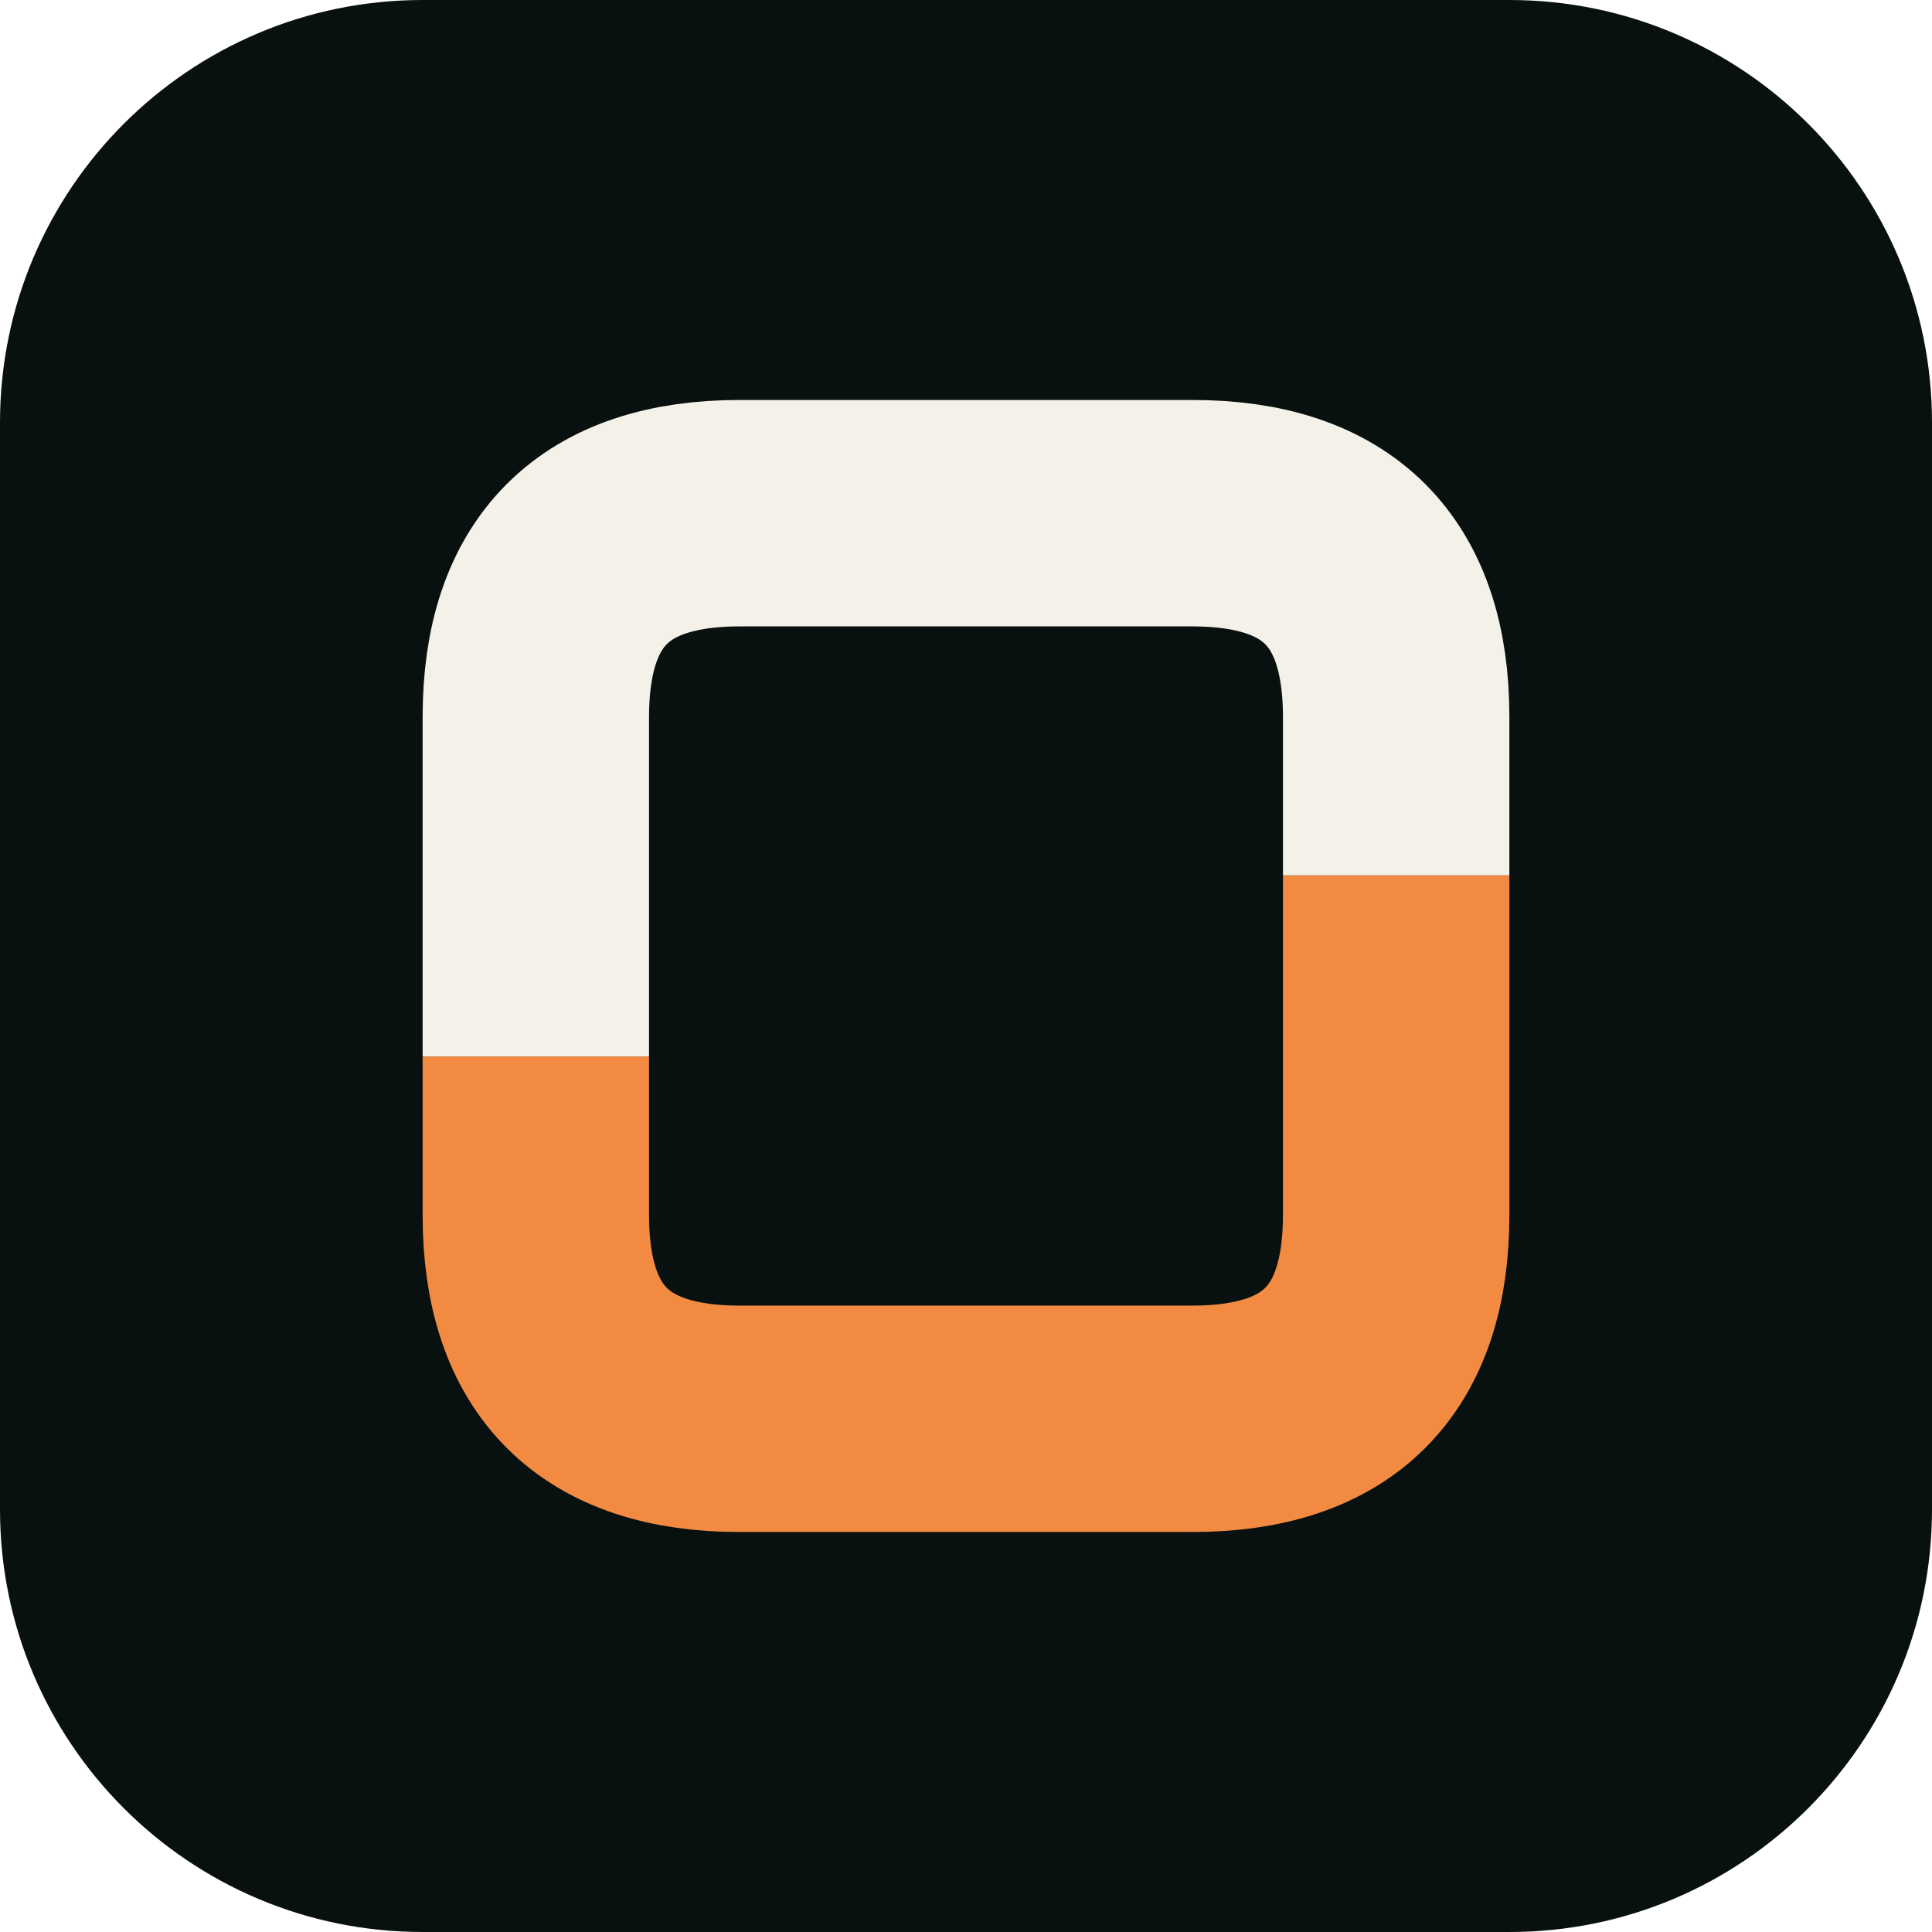
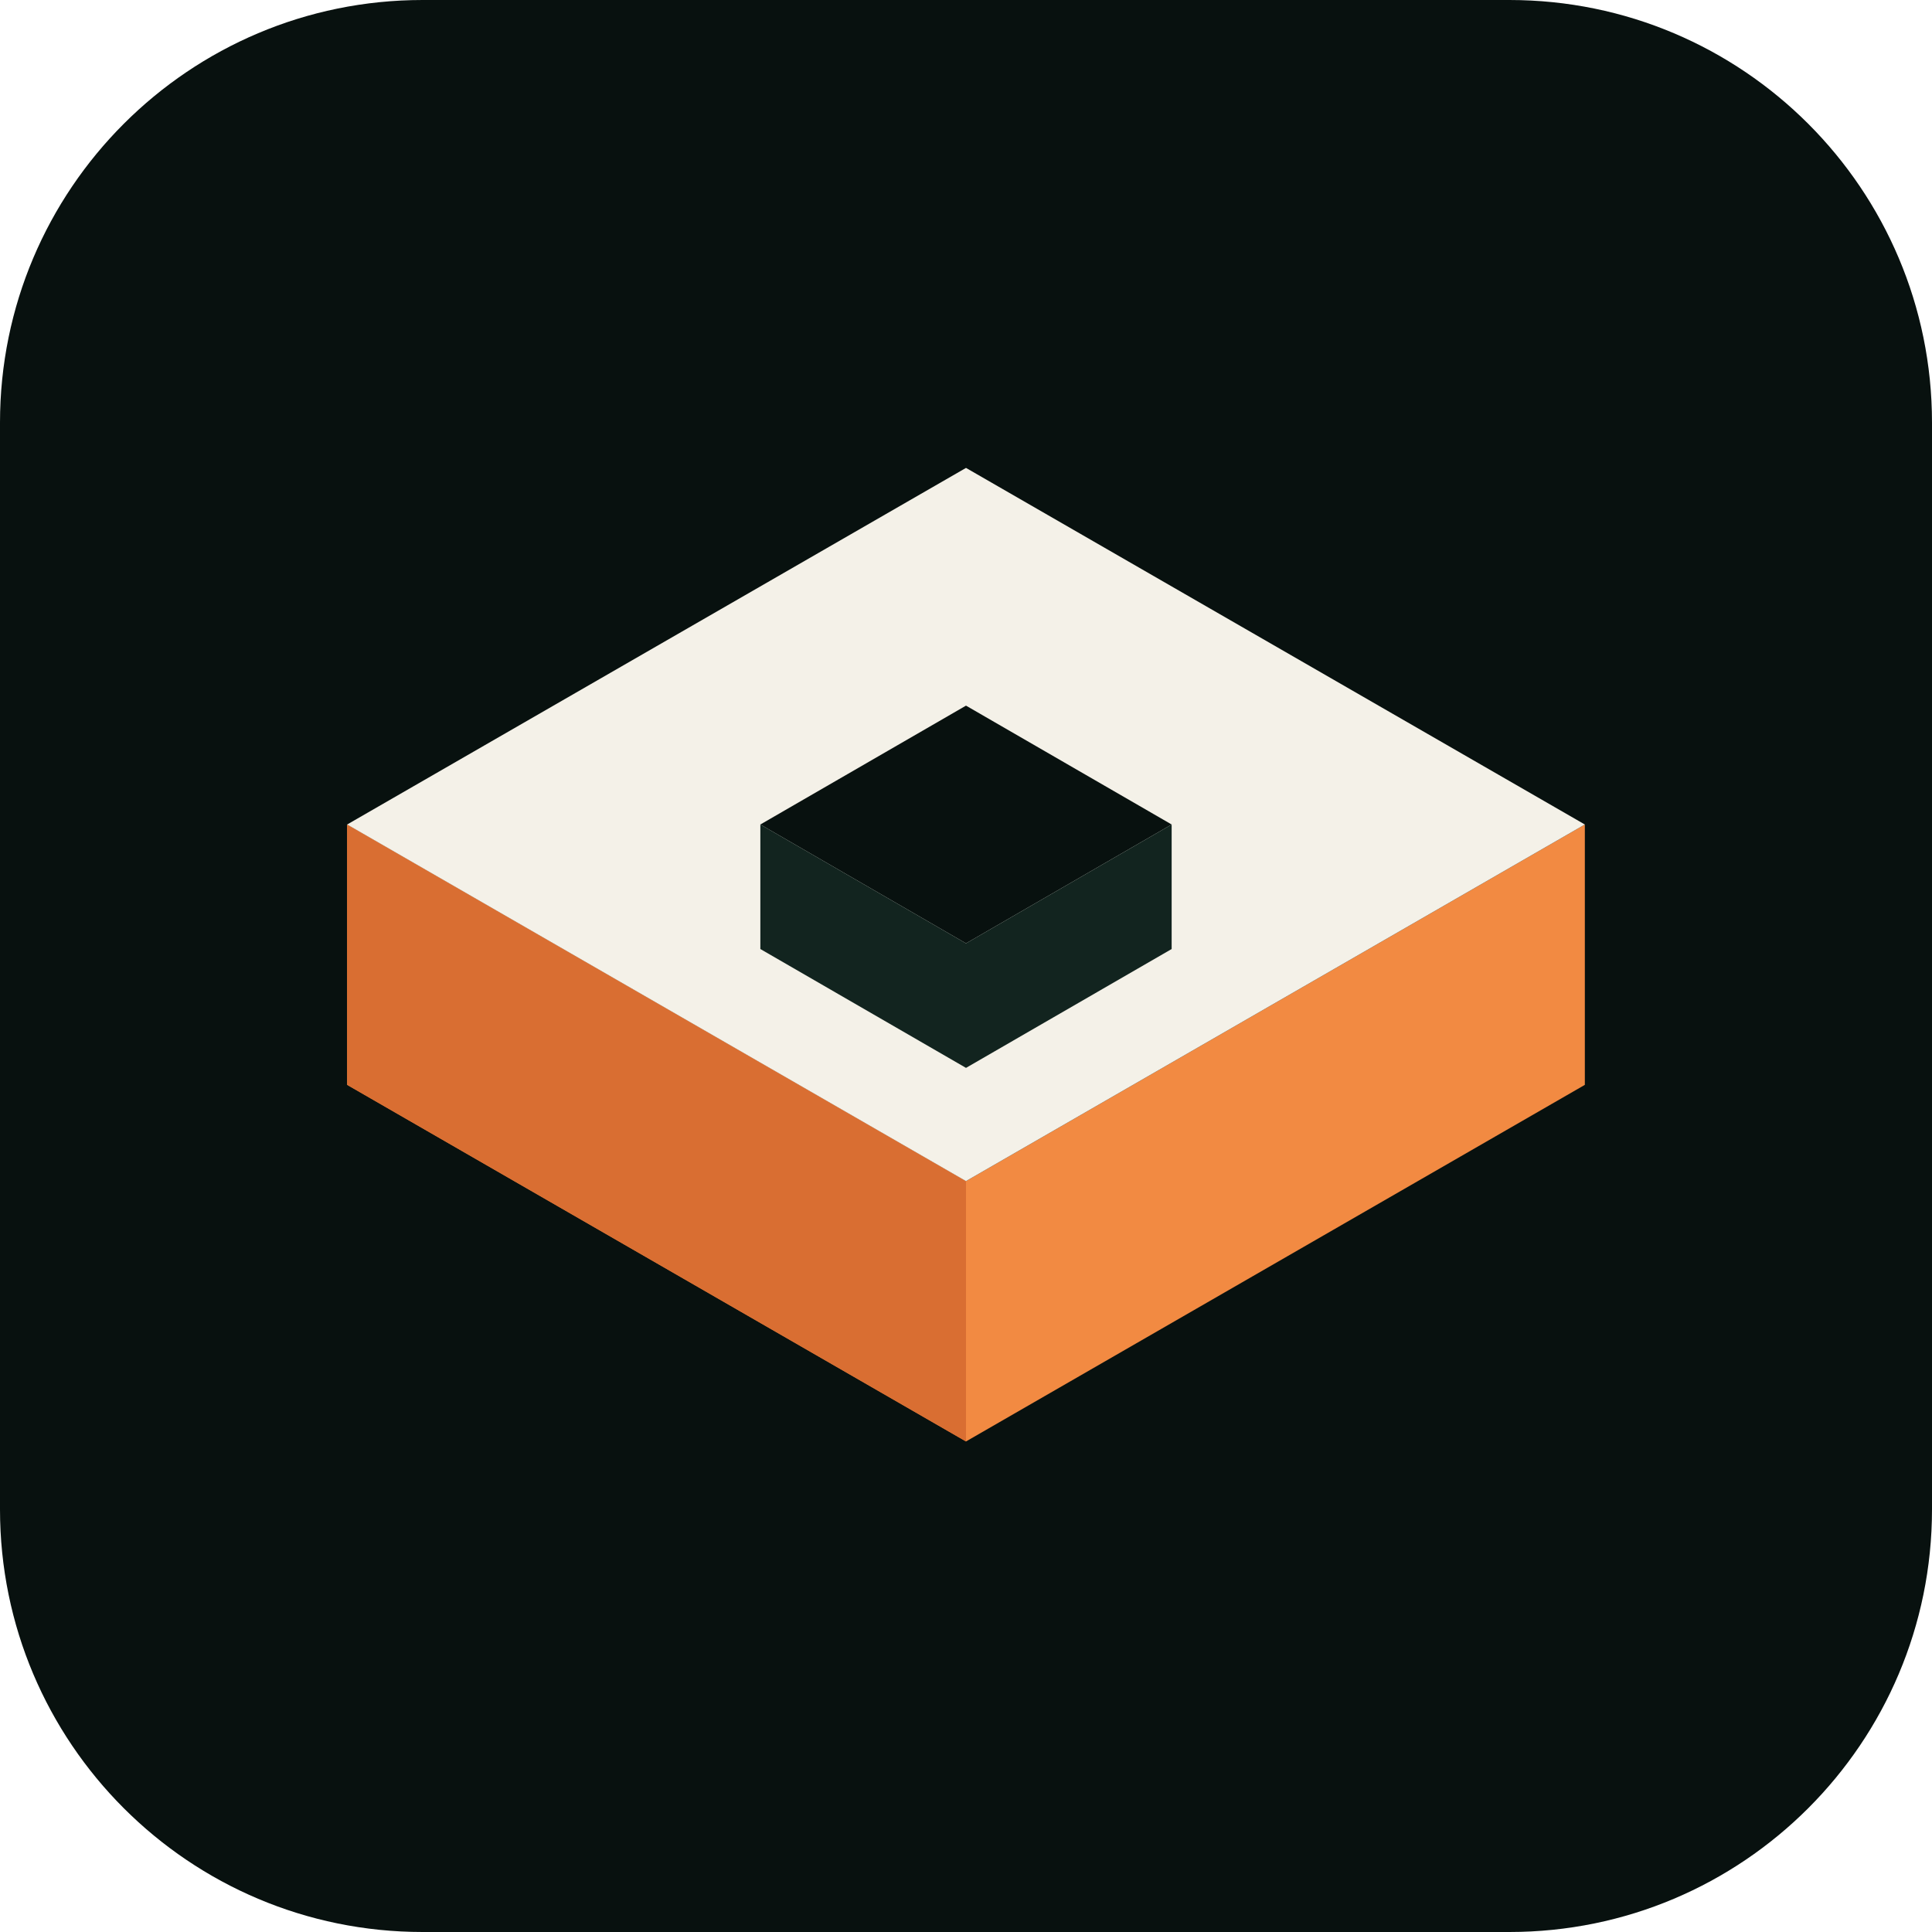
<svg xmlns="http://www.w3.org/2000/svg" width="1024" height="1024" viewBox="0 0 1024 1024" role="img" aria-labelledby="title desc">
  <rect width="1024" height="1024" rx="224" fill="#08110F" />
-   <g transform="translate(128 128) scale(12)" fill="none" stroke-linecap="butt" stroke-linejoin="round" stroke-width="10">
-     <path d="M13 36V21Q13 12 22 12H42Q51 12 51 21V28" stroke="#F4F1E8" />
-     <path d="M51 28V43Q51 52 42 52H22Q13 52 13 43V36" stroke="#F28A42" />
+   <g transform="translate(0 72)">
+     <path d="M184 365L512 554L840 365V503L512 692L184 503Z" fill="#F28A42" />
+     <path d="M184 365L512 554V692L184 503Z" fill="#D96E32" />
+     <path d="M512 176L840 365L512 554L184 365ZM512 302L621 365L512 428L403 365Z" fill="#F4F1E8" fill-rule="evenodd" />
+     <path d="M403 365L512 428L621 365V431L512 494L403 431Z" fill="#12241F" />
  </g>
</svg>
